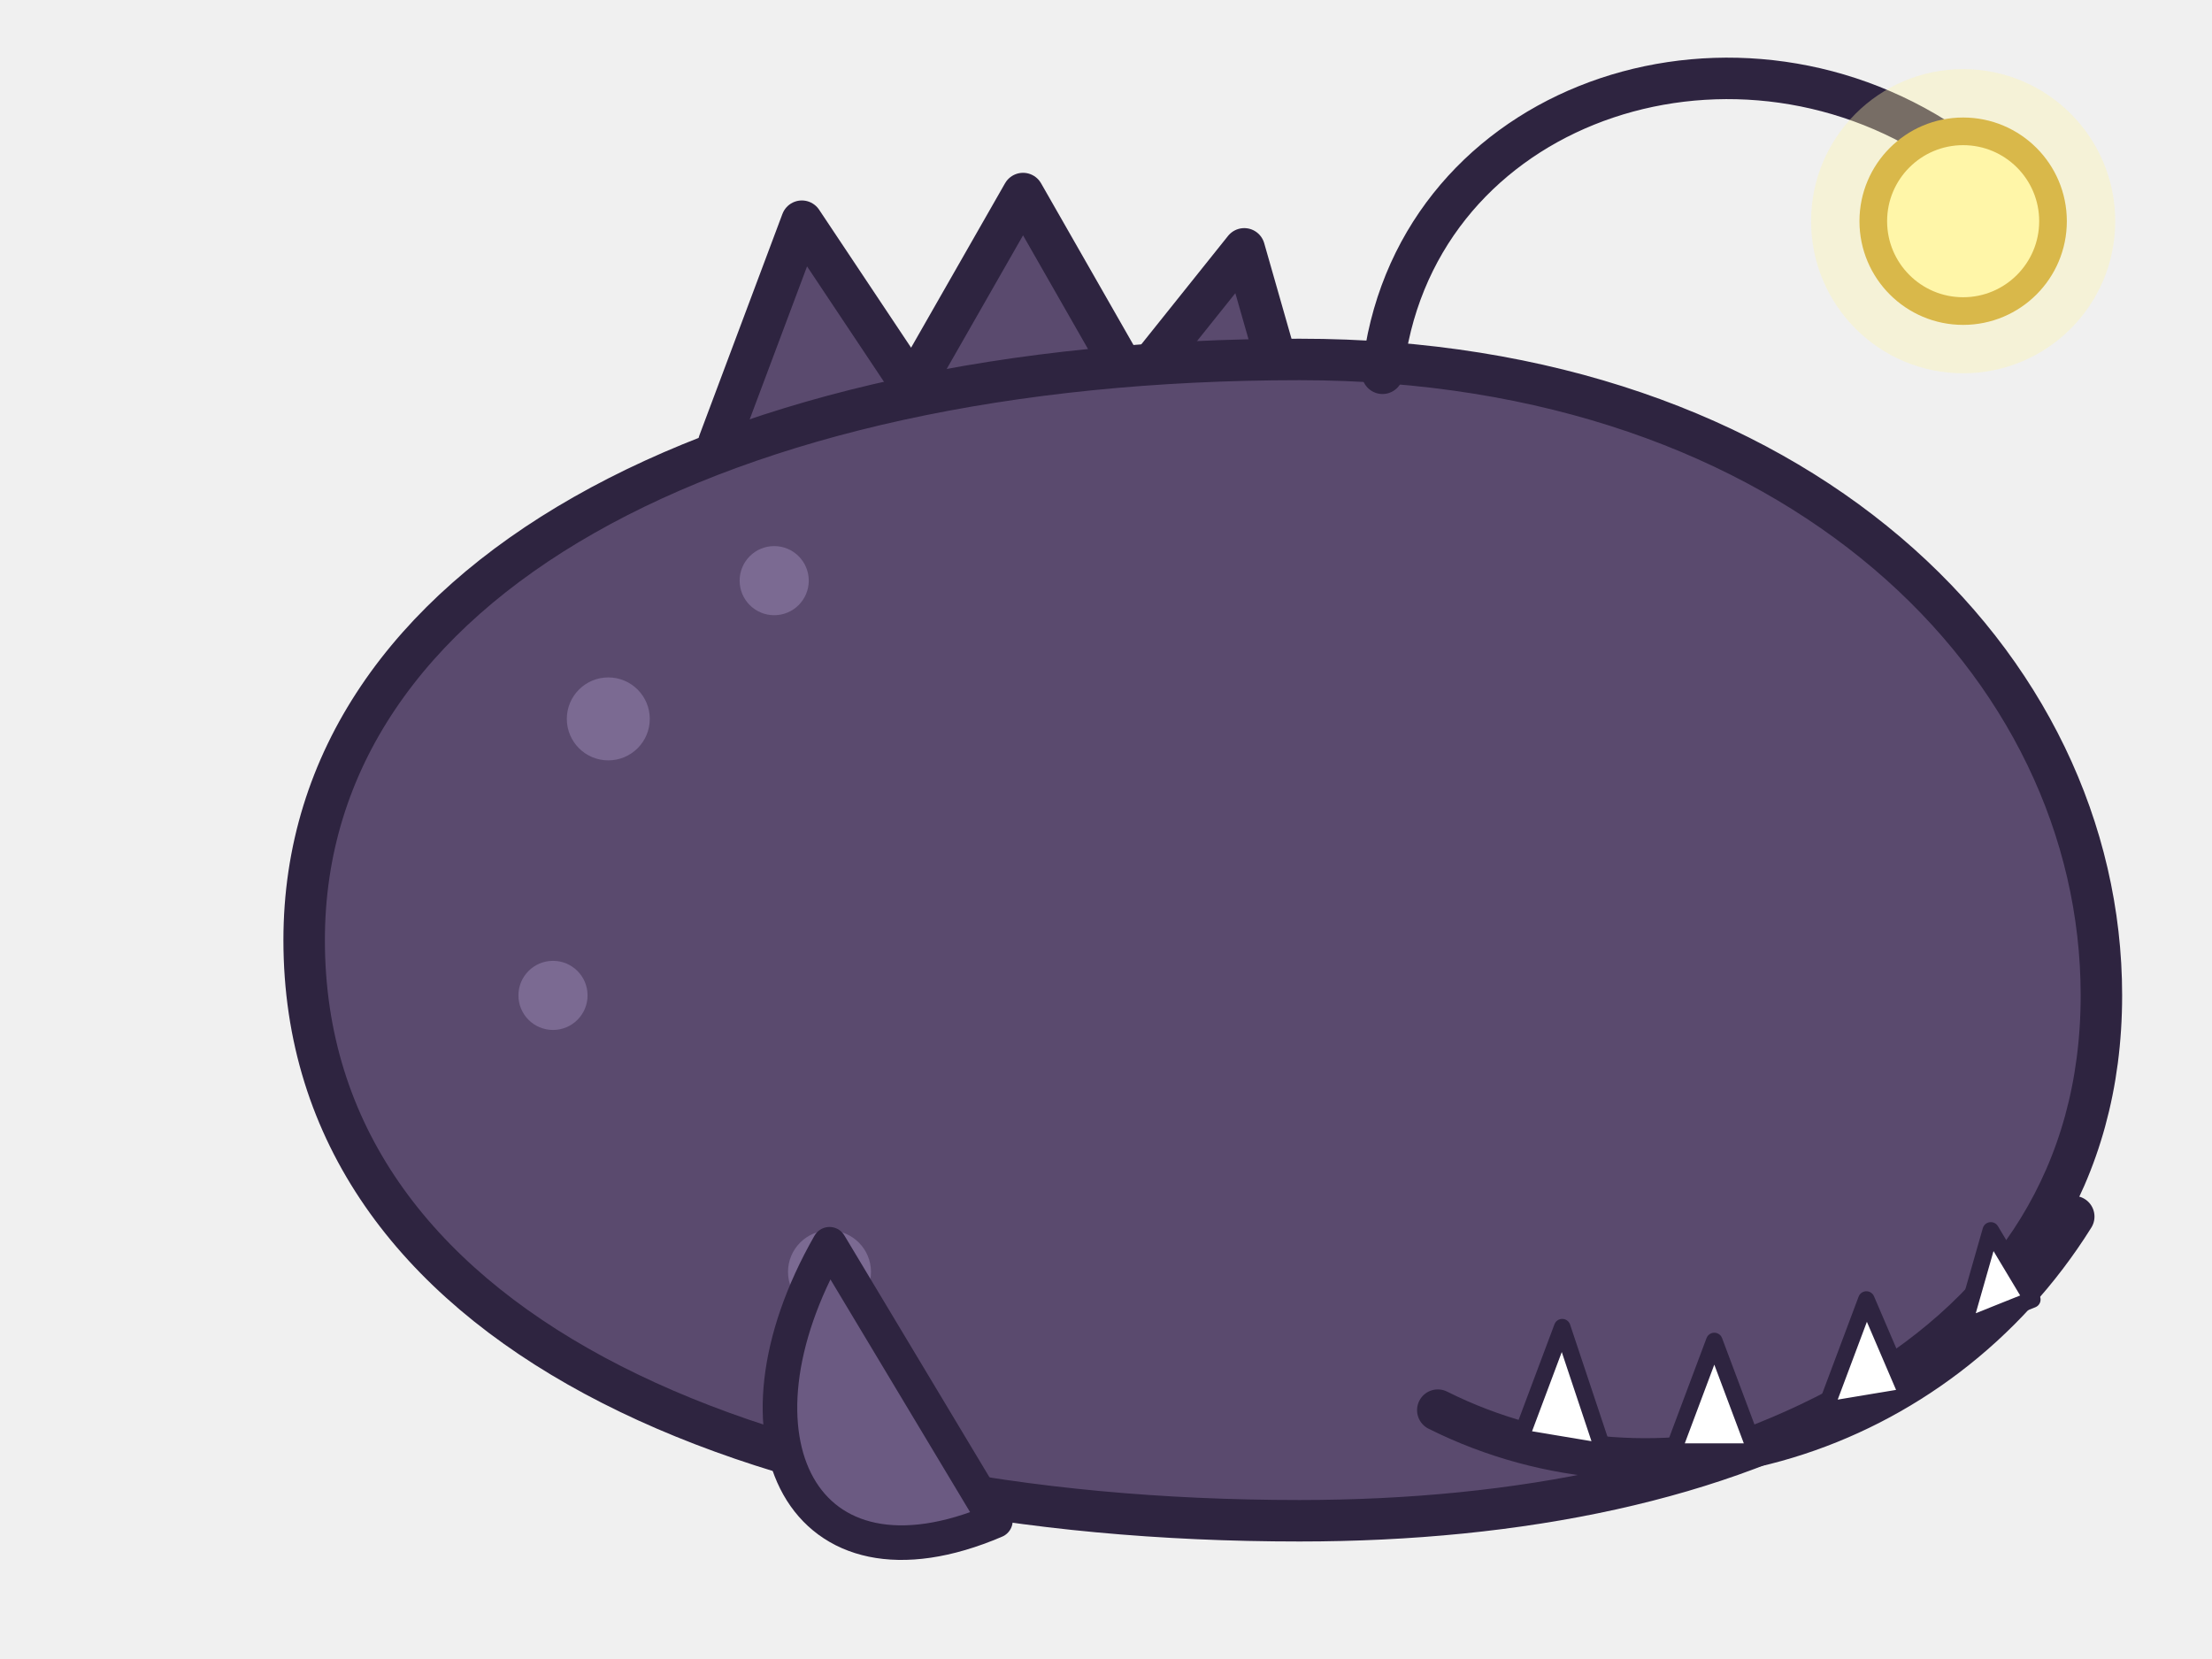
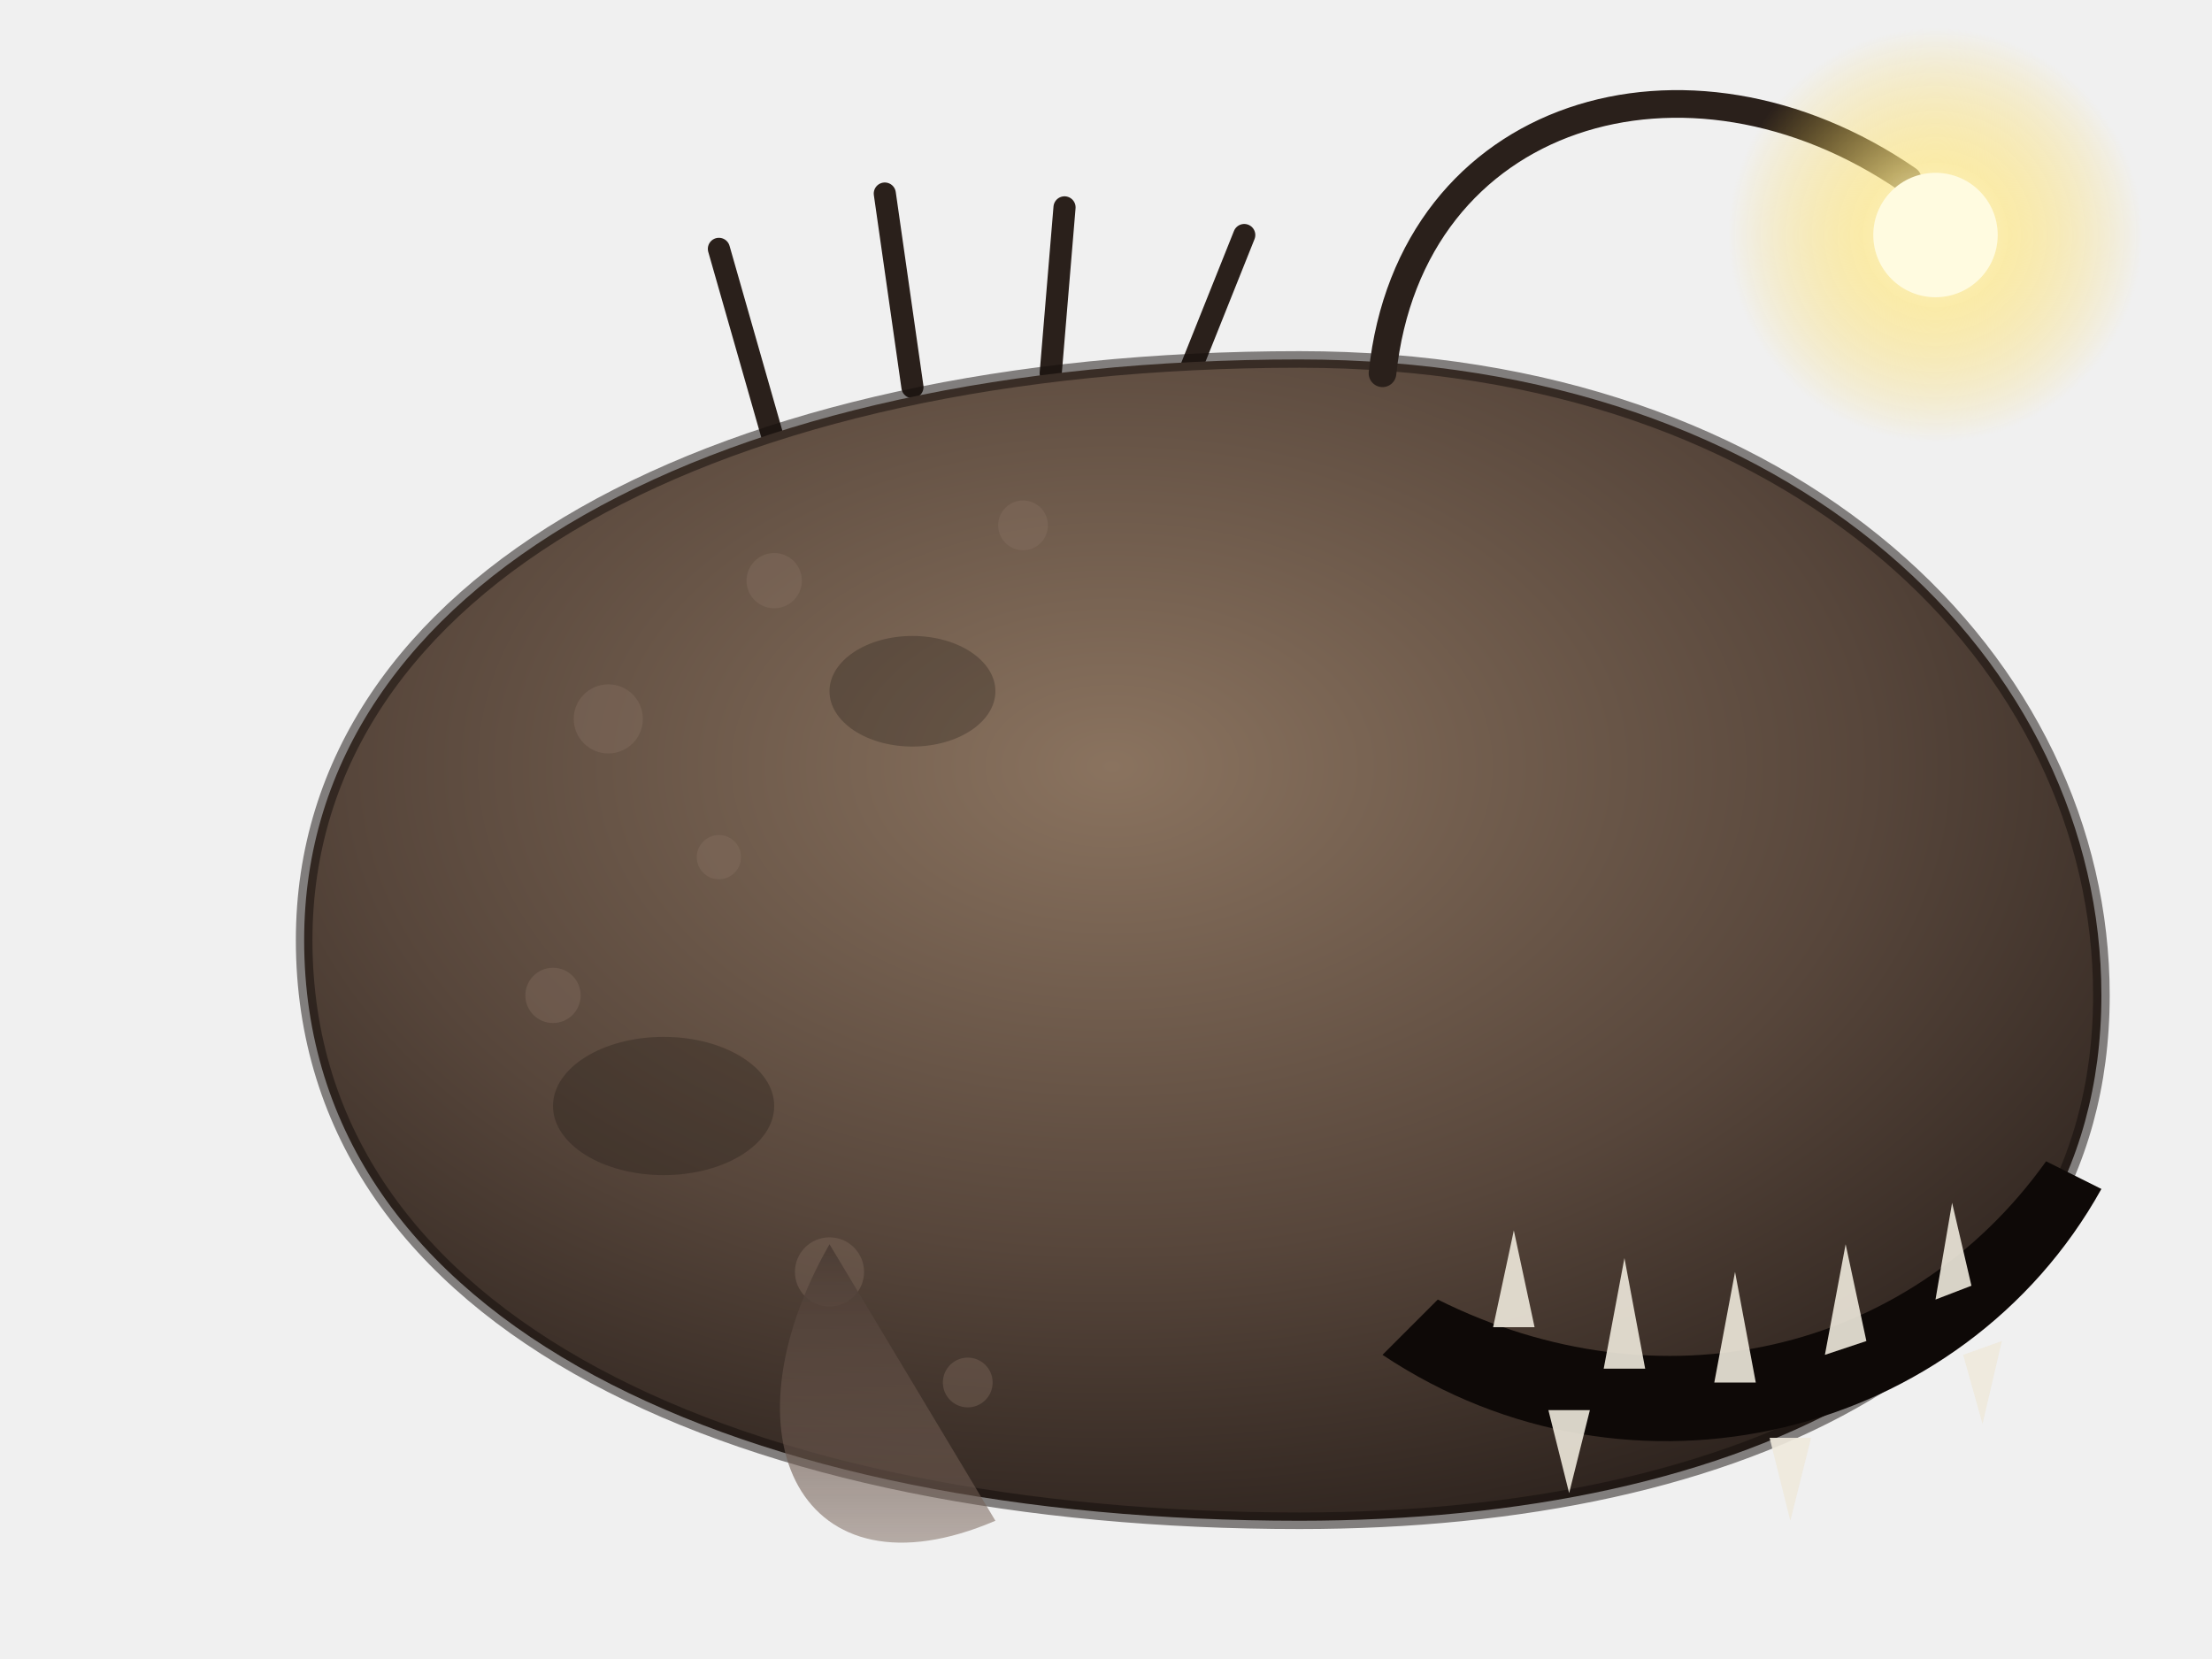
<svg xmlns="http://www.w3.org/2000/svg" width="160" height="120" viewBox="0 0 160 120">
-   <g fill="#5a4a6e" stroke="#2e2440" stroke-width="3" stroke-linejoin="round">
-     <path d="M52 32 L58 16 L66 28 L74 14 L82 28 L90 18 L94 32 Z" />
-     <path d="M22 68 C22 42 52 26 94 26 C130 26 152 48 152 72 C152 98 126 110 94 110 C54 110 22 96 22 68 Z" />
+   <defs>
+     <radialGradient id="skin" cx="0.45" cy="0.35" r="0.7">
+       <stop offset="0" stop-color="#8a735f" />
+       <stop offset="0.6" stop-color="#57463b" />
+       <stop offset="1" stop-color="#2c221d" />
+     </radialGradient>
+     <radialGradient id="glow">
+       <stop offset="0" stop-color="#fffbe0" stop-opacity="1" />
+       <stop offset="0.35" stop-color="#ffe98a" stop-opacity="0.7" />
+       <stop offset="1" stop-color="#ffd84a" stop-opacity="0" />
+     </radialGradient>
+     <linearGradient id="fin" x1="0" y1="0" x2="0" y2="1">
+       <stop offset="0" stop-color="#4a3b33" stop-opacity="0.9" />
+       <stop offset="1" stop-color="#7a655a" stop-opacity="0.5" />
+     </linearGradient>
+   </defs>
+   <g stroke="#2a201b" stroke-width="1.6" stroke-linecap="round">
+     <path d="M56 32 L52 18" />
+     <path d="M66 28 L64 14" />
+     <path d="M76 27 L77 15" />
+     <path d="M86 27 L90 17" />
  </g>
-   <g fill="#7b6a92">
-     <circle cx="44" cy="52" r="3" />
-     <circle cx="56" cy="42" r="2.5" />
-     <circle cx="40" cy="72" r="2.5" />
-     <circle cx="60" cy="92" r="3" />
+   <path d="M22 68 C22 42 52 26 94 26 C130 26 152 48 152 72 C152 98 126 110 94 110 C54 110 22 96 22 68 Z" fill="url(#skin)" stroke="#120d0b" stroke-opacity="0.5" stroke-width="1.2" />
+   <g fill="#8a7466" fill-opacity="0.35">
+     <circle cx="44" cy="52" r="2.5" />
+     <circle cx="56" cy="42" r="2" />
+     <circle cx="40" cy="72" r="2" />
+     <circle cx="60" cy="92" r="2.5" />
+     <circle cx="74" cy="38" r="1.8" />
+     <circle cx="52" cy="62" r="1.6" />
+     <circle cx="70" cy="100" r="1.8" />
  </g>
-   <path d="M100 27 C102 8 124 0 140 10" fill="none" stroke="#2e2440" stroke-width="3" stroke-linecap="round" />
-   <circle cx="142" cy="16" r="11" fill="#fff6a8" opacity="0.35" />
-   <circle cx="142" cy="16" r="6.5" fill="#fff6a8" stroke="#d9b84a" stroke-width="2" />
-   <path d="M104 102 C120 110 140 104 150 88" fill="none" stroke="#2e2440" stroke-width="3" stroke-linecap="round" />
-   <g fill="#fff" stroke="#2e2440" stroke-width="1.2" stroke-linejoin="round">
-     <path d="M110 104 l3 -8 l3 9 Z" />
-     <path d="M121 105 l3 -8 l3 8 Z" />
-     <path d="M132 102 l3 -8 l3 7 Z" />
-     <path d="M142 96 l2 -7 l3 5 Z" />
+   <g fill="#120d0b" fill-opacity="0.25">
+     <ellipse cx="48" cy="80" rx="8" ry="5" />
+     <ellipse cx="66" cy="50" rx="6" ry="4" />
  </g>
-   <path d="M60 90 C52 104 58 116 72 110 Z" fill="#6b5a82" stroke="#2e2440" stroke-width="2.5" stroke-linejoin="round" />
+   <path d="M100 98 C118 110 142 104 152 86 L148 84 C138 98 120 102 104 94 Z" fill="#0e0907" />
+   <g fill="#efe9dc" fill-opacity="0.9">
+     <path d="M108 96 l1.5 -7 l1.5 7 Z" />
+     <path d="M116 99 l1.5 -8 l1.5 8 Z" />
+     <path d="M124 100 l1.5 -8 l1.5 8 Z" />
+     <path d="M132 98 l1.5 -8 l1.5 7 Z" />
+     <path d="M140 94 l1.2 -7 l1.4 6 Z" />
+     <path d="M112 102 l1.5 6 l1.5 -6 Z" />
+     <path d="M128 104 l1.5 6 l1.5 -6 Z" />
+     <path d="M142 98 l1.4 5 l1.4 -6 Z" />
+   </g>
+   <path d="M100 27 C102 8 122 2 138 13" fill="none" stroke="#2a201b" stroke-width="2" stroke-linecap="round" />
+   <circle cx="140" cy="17" r="15" fill="url(#glow)" />
+   <circle cx="140" cy="17" r="4.5" fill="#fffbe0" />
+   <path d="M60 90 C52 104 58 116 72 110 Z" fill="url(#fin)" />
</svg>
